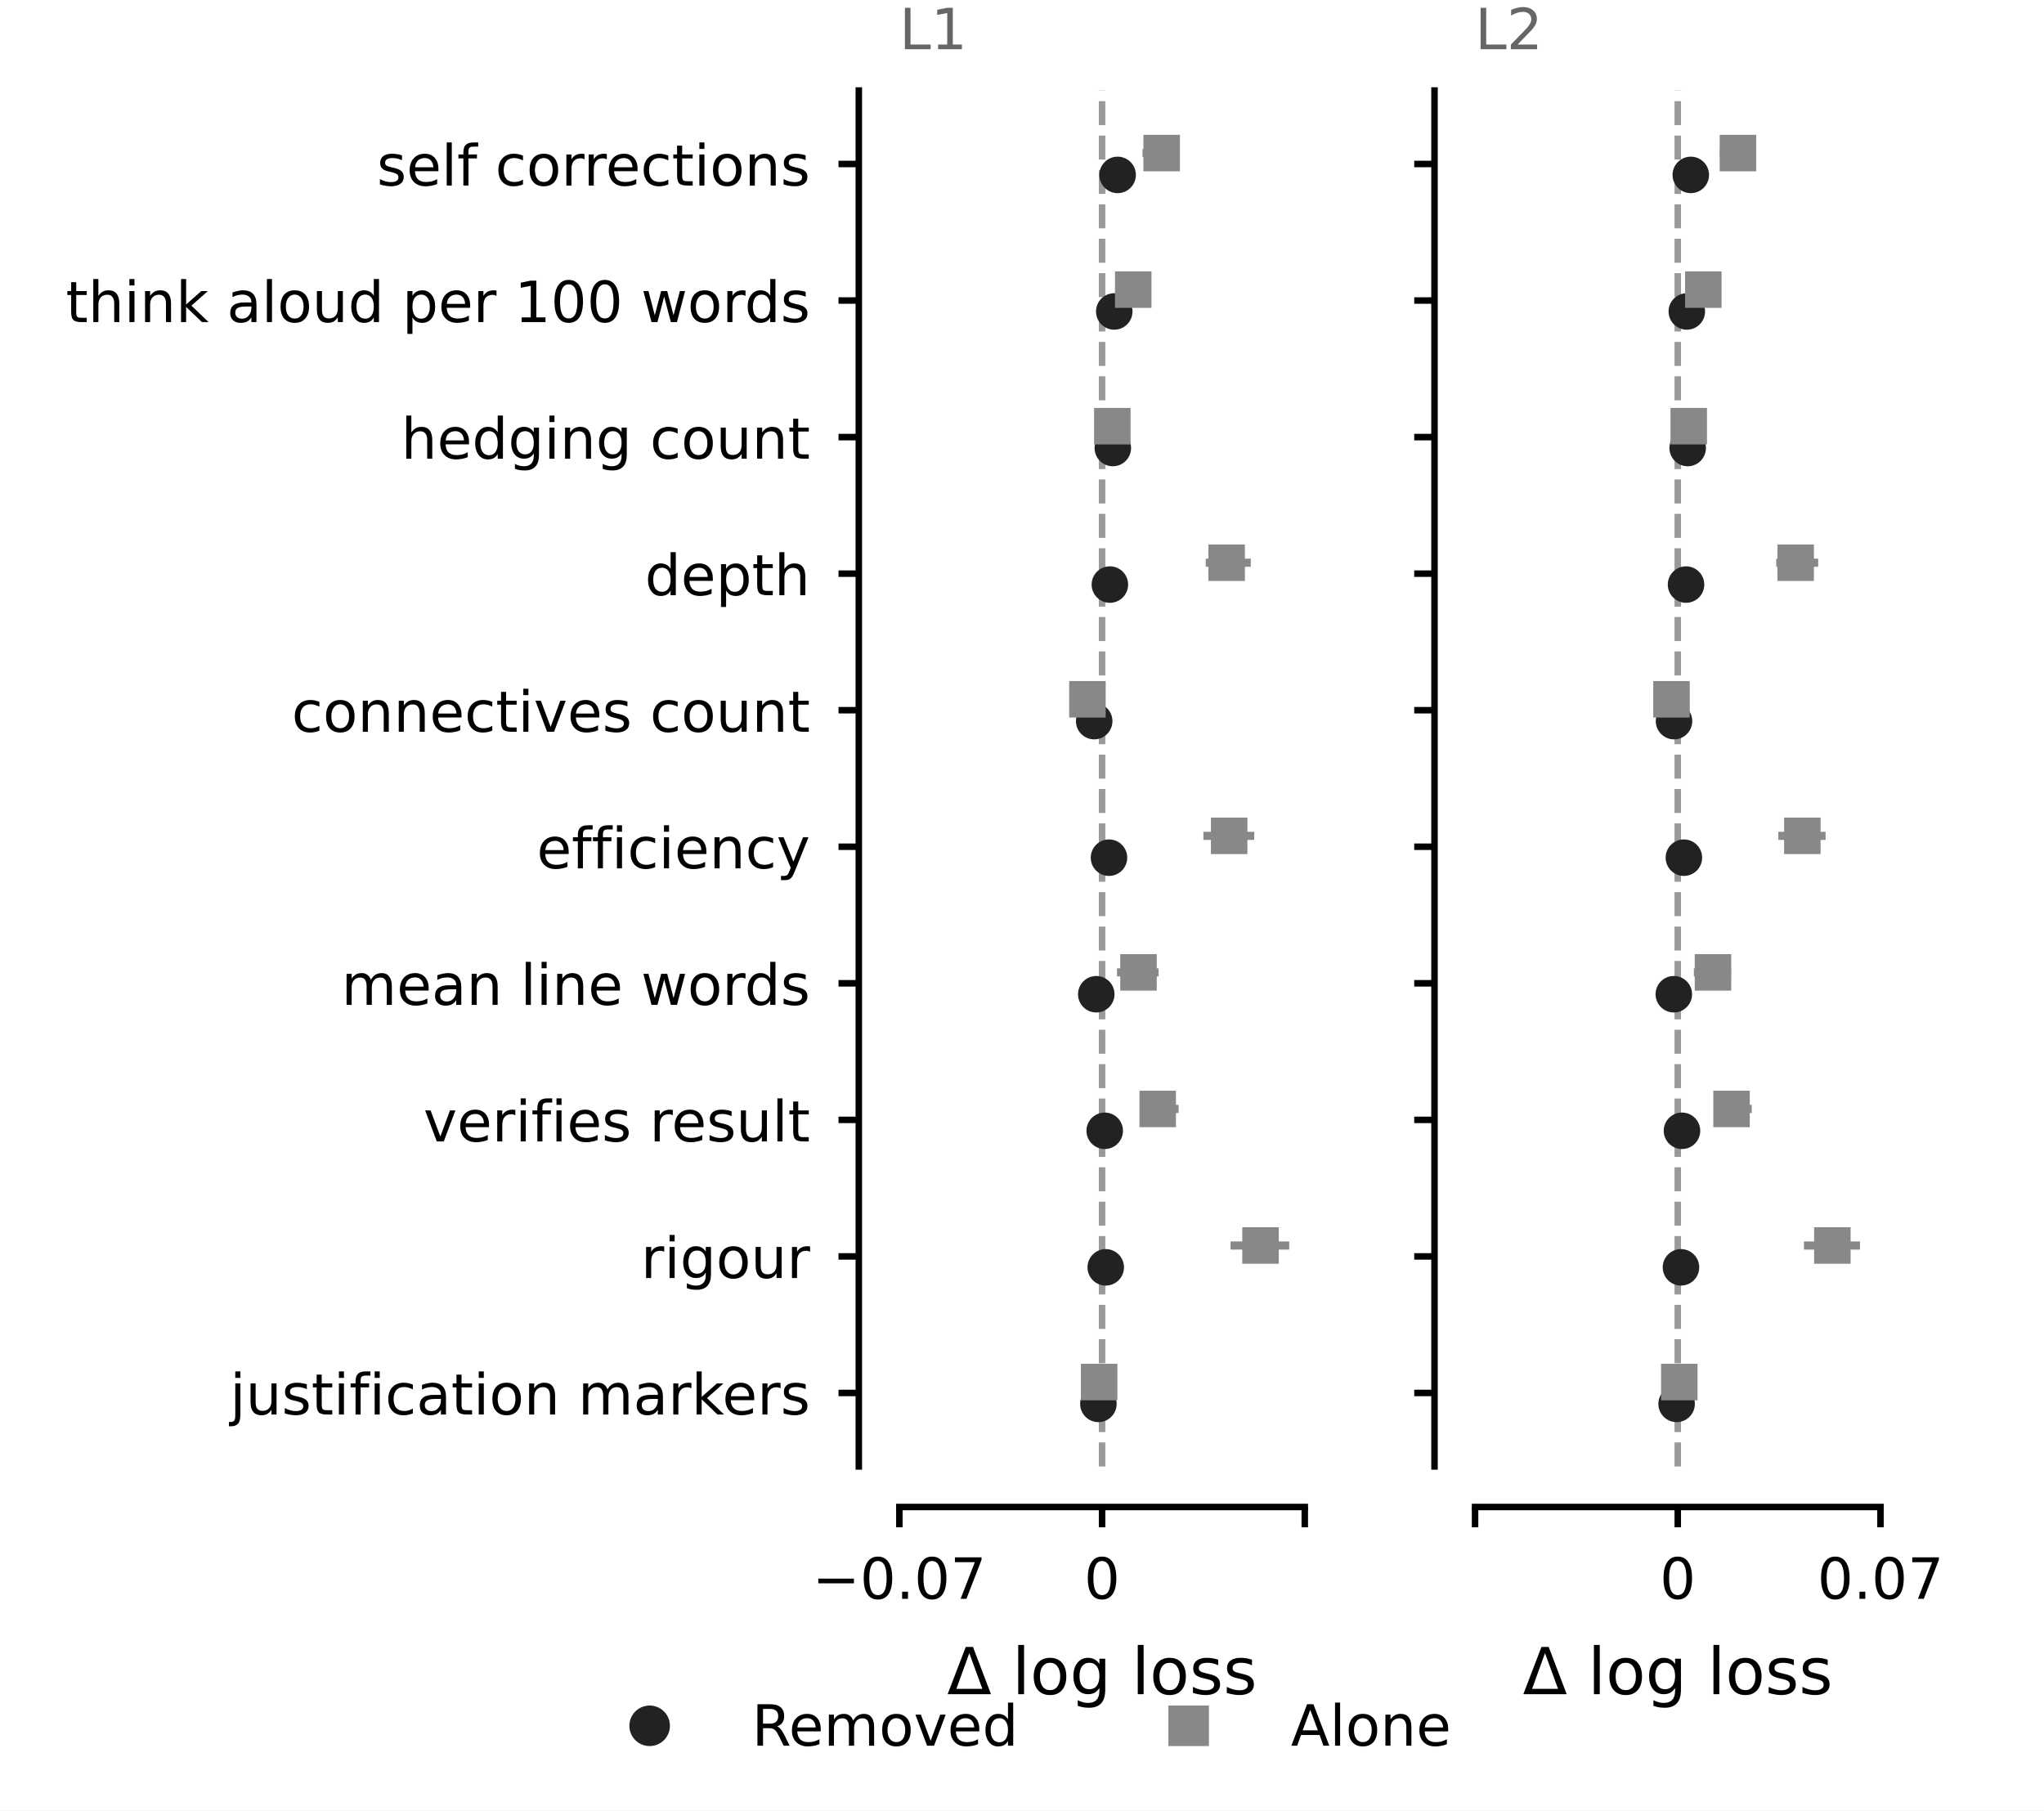
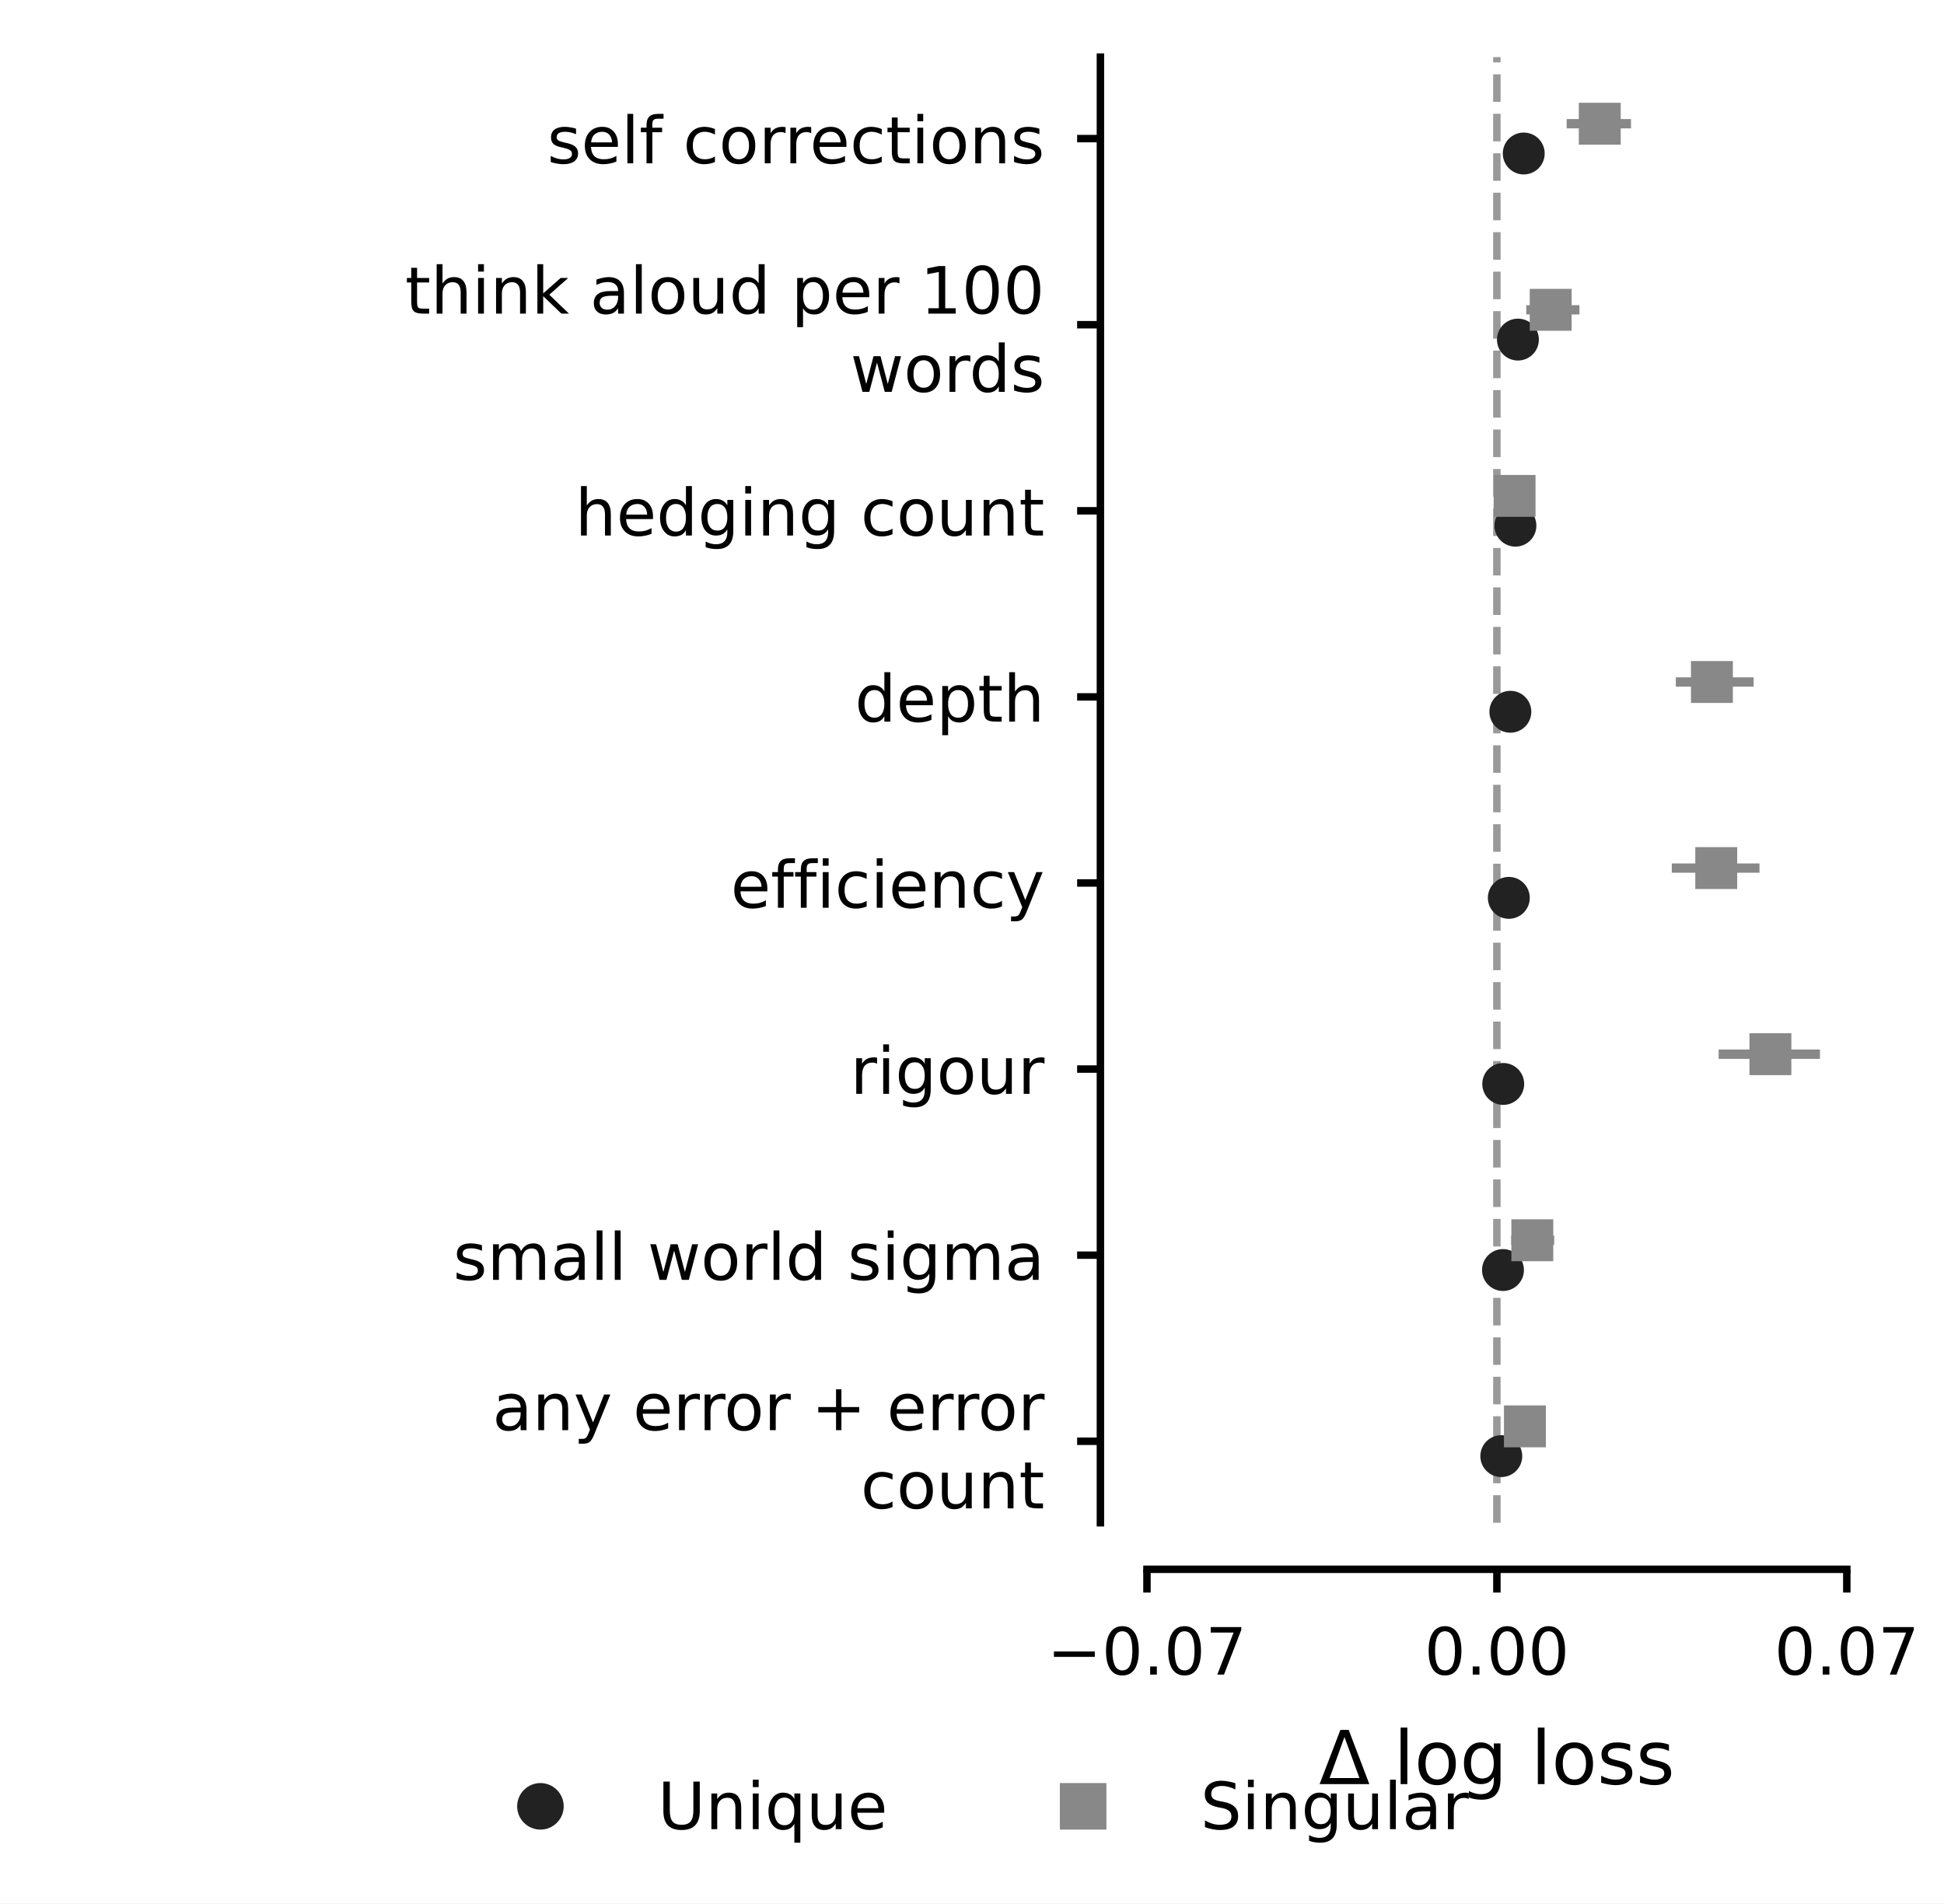
- <svg xmlns="http://www.w3.org/2000/svg" xmlns:xlink="http://www.w3.org/1999/xlink" width="252pt" height="223.2pt" viewBox="0 0 252 223.2" version="1.1">
+ <svg xmlns="http://www.w3.org/2000/svg" xmlns:xlink="http://www.w3.org/1999/xlink" width="208.8pt" height="204.48pt" viewBox="0 0 208.8 204.48" version="1.1">
  <defs>
    <style type="text/css">*{stroke-linejoin: round; stroke-linecap: butt}</style>
  </defs>
  <g id="figure_1">
    <g id="patch_1">
-       <path d="M 0 223.2  L 252 223.2  L 252 0  L 0 0  z " style="fill: #ffffff" />
+       <path d="M 0 204.48  L 208.8 204.48  L 208.8 0  L 0 0  z " style="fill: #ffffff" />
    </g>
    <g id="axes_1">
      <g id="patch_2">
-         <path d="M 110.88 180.792  L 160.863 180.792  L 160.863 11.16  L 110.88 11.16  z " style="fill: #ffffff" />
+         <path d="M 123.192 163.584  L 198.36 163.584  L 198.36 6.134  L 123.192 6.134  z " style="fill: #ffffff" />
      </g>
      <g id="matplotlib.axis_1">
        <g id="xtick_1">
          <g id="line2d_1">
            <defs>
              <path id="meeee291c7d" d="M 0 0  L 0 2.5  " style="stroke: #000000; stroke-width: 0.8" />
            </defs>
            <g>
-               <use xlink:href="#meeee291c7d" x="110.88" y="185.792" style="stroke: #000000; stroke-width: 0.8" />
+               <use xlink:href="#meeee291c7d" x="123.192" y="168.584" style="stroke: #000000; stroke-width: 0.8" />
            </g>
          </g>
          <g id="text_1">
-             <text style="font-size: 7px; font-family: 'DejaVu Sans', 'Bitstream Vera Sans', 'Computer Modern Sans Serif', 'Lucida Grande', 'Verdana', 'Geneva', 'Lucid', 'Arial', 'Helvetica', 'Avant Garde', sans-serif; text-anchor: middle" x="110.88" y="197.11" transform="rotate(-0 110.88 197.1104)">−0.07</text>
+             <text style="font-size: 7px; font-family: 'DejaVu Sans', 'Bitstream Vera Sans', 'Computer Modern Sans Serif', 'Lucida Grande', 'Verdana', 'Geneva', 'Lucid', 'Arial', 'Helvetica', 'Avant Garde', sans-serif; text-anchor: middle" x="123.192" y="179.902" transform="rotate(-0 123.192 179.9024)">−0.07</text>
          </g>
        </g>
        <g id="xtick_2">
          <g id="line2d_2">
            <g>
-               <use xlink:href="#meeee291c7d" x="135.872" y="185.792" style="stroke: #000000; stroke-width: 0.8" />
+               <use xlink:href="#meeee291c7d" x="160.776" y="168.584" style="stroke: #000000; stroke-width: 0.8" />
            </g>
          </g>
          <g id="text_2">
-             <text style="font-size: 7px; font-family: 'DejaVu Sans', 'Bitstream Vera Sans', 'Computer Modern Sans Serif', 'Lucida Grande', 'Verdana', 'Geneva', 'Lucid', 'Arial', 'Helvetica', 'Avant Garde', sans-serif; text-anchor: middle" x="135.872" y="197.11" transform="rotate(-0 135.8717 197.1104)">0</text>
+             <text style="font-size: 7px; font-family: 'DejaVu Sans', 'Bitstream Vera Sans', 'Computer Modern Sans Serif', 'Lucida Grande', 'Verdana', 'Geneva', 'Lucid', 'Arial', 'Helvetica', 'Avant Garde', sans-serif; text-anchor: middle" x="160.776" y="179.902" transform="rotate(-0 160.776 179.9024)">0.00</text>
          </g>
        </g>
        <g id="xtick_3">
          <g id="line2d_3">
            <g>
-               <use xlink:href="#meeee291c7d" x="160.863" y="185.792" style="stroke: #000000; stroke-width: 0.8" />
-             </g>
-           </g>
-         </g>
-         <g id="text_3">
-           <text style="font-size: 8px; font-family: 'DejaVu Sans', 'Bitstream Vera Sans', 'Computer Modern Sans Serif', 'Lucida Grande', 'Verdana', 'Geneva', 'Lucid', 'Arial', 'Helvetica', 'Avant Garde', sans-serif; text-anchor: middle" x="135.872" y="208.871" transform="rotate(-0 135.8717 208.8707)">Δ log loss</text>
+               <use xlink:href="#meeee291c7d" x="198.36" y="168.584" style="stroke: #000000; stroke-width: 0.8" />
+             </g>
+           </g>
+           <g id="text_3">
+             <text style="font-size: 7px; font-family: 'DejaVu Sans', 'Bitstream Vera Sans', 'Computer Modern Sans Serif', 'Lucida Grande', 'Verdana', 'Geneva', 'Lucid', 'Arial', 'Helvetica', 'Avant Garde', sans-serif; text-anchor: middle" x="198.36" y="179.902" transform="rotate(-0 198.36 179.9024)">0.07</text>
+           </g>
+         </g>
+         <g id="text_4">
+           <text style="font-size: 8px; font-family: 'DejaVu Sans', 'Bitstream Vera Sans', 'Computer Modern Sans Serif', 'Lucida Grande', 'Verdana', 'Geneva', 'Lucid', 'Arial', 'Helvetica', 'Avant Garde', sans-serif; text-anchor: middle" x="160.776" y="191.663" transform="rotate(-0 160.776 191.6627)">Δ log loss</text>
        </g>
      </g>
      <g id="matplotlib.axis_2">
        <g id="ytick_1">
          <g id="line2d_4">
            <defs>
              <path id="m0767e604bd" d="M 0 0  L -2.5 0  " style="stroke: #000000; stroke-width: 0.8" />
            </defs>
            <g>
-               <use xlink:href="#m0767e604bd" x="105.88" y="20.217" style="stroke: #000000; stroke-width: 0.8" />
-             </g>
-           </g>
-           <g id="text_4">
-             <text style="font-size: 7px; font-family: 'DejaVu Sans', 'Bitstream Vera Sans', 'Computer Modern Sans Serif', 'Lucida Grande', 'Verdana', 'Geneva', 'Lucid', 'Arial', 'Helvetica', 'Avant Garde', sans-serif; text-anchor: end" x="99.88" y="22.877" transform="rotate(-0 99.88 22.87682)">self corrections</text>
+               <use xlink:href="#m0767e604bd" x="118.192" y="14.89" style="stroke: #000000; stroke-width: 0.8" />
+             </g>
+           </g>
+           <g id="text_5">
+             <text style="font-size: 7px; font-family: 'DejaVu Sans', 'Bitstream Vera Sans', 'Computer Modern Sans Serif', 'Lucida Grande', 'Verdana', 'Geneva', 'Lucid', 'Arial', 'Helvetica', 'Avant Garde', sans-serif; text-anchor: end" x="112.192" y="17.55" transform="rotate(-0 112.192 17.54994)">self corrections</text>
          </g>
        </g>
        <g id="ytick_2">
          <g id="line2d_5">
            <g>
-               <use xlink:href="#m0767e604bd" x="105.88" y="37.053" style="stroke: #000000; stroke-width: 0.8" />
-             </g>
-           </g>
-           <g id="text_5">
-             <text style="font-size: 7px; font-family: 'DejaVu Sans', 'Bitstream Vera Sans', 'Computer Modern Sans Serif', 'Lucida Grande', 'Verdana', 'Geneva', 'Lucid', 'Arial', 'Helvetica', 'Avant Garde', sans-serif; text-anchor: end" x="99.88" y="39.712" transform="rotate(-0 99.88 39.71207)">think aloud per 100 words</text>
+               <use xlink:href="#m0767e604bd" x="118.192" y="34.882" style="stroke: #000000; stroke-width: 0.8" />
+             </g>
+           </g>
+           <g id="text_6">
+             <text style="font-size: 7px; font-family: 'DejaVu Sans', 'Bitstream Vera Sans', 'Computer Modern Sans Serif', 'Lucida Grande', 'Verdana', 'Geneva', 'Lucid', 'Arial', 'Helvetica', 'Avant Garde', sans-serif" transform="translate(43.51544 33.69038)">think aloud per 100</text>
+             <text style="font-size: 7px; font-family: 'DejaVu Sans', 'Bitstream Vera Sans', 'Computer Modern Sans Serif', 'Lucida Grande', 'Verdana', 'Geneva', 'Lucid', 'Arial', 'Helvetica', 'Avant Garde', sans-serif" transform="translate(91.33856 42.0923)">words</text>
          </g>
        </g>
        <g id="ytick_3">
          <g id="line2d_6">
            <g>
-               <use xlink:href="#m0767e604bd" x="105.88" y="53.888" style="stroke: #000000; stroke-width: 0.8" />
-             </g>
-           </g>
-           <g id="text_6">
-             <text style="font-size: 7px; font-family: 'DejaVu Sans', 'Bitstream Vera Sans', 'Computer Modern Sans Serif', 'Lucida Grande', 'Verdana', 'Geneva', 'Lucid', 'Arial', 'Helvetica', 'Avant Garde', sans-serif; text-anchor: end" x="99.88" y="56.547" transform="rotate(-0 99.88 56.54732)">hedging count</text>
+               <use xlink:href="#m0767e604bd" x="118.192" y="54.873" style="stroke: #000000; stroke-width: 0.8" />
+             </g>
+           </g>
+           <g id="text_7">
+             <text style="font-size: 7px; font-family: 'DejaVu Sans', 'Bitstream Vera Sans', 'Computer Modern Sans Serif', 'Lucida Grande', 'Verdana', 'Geneva', 'Lucid', 'Arial', 'Helvetica', 'Avant Garde', sans-serif; text-anchor: end" x="112.192" y="57.532" transform="rotate(-0 112.192 57.53206)">hedging count</text>
          </g>
        </g>
        <g id="ytick_4">
          <g id="line2d_7">
            <g>
-               <use xlink:href="#m0767e604bd" x="105.88" y="70.723" style="stroke: #000000; stroke-width: 0.8" />
-             </g>
-           </g>
-           <g id="text_7">
-             <text style="font-size: 7px; font-family: 'DejaVu Sans', 'Bitstream Vera Sans', 'Computer Modern Sans Serif', 'Lucida Grande', 'Verdana', 'Geneva', 'Lucid', 'Arial', 'Helvetica', 'Avant Garde', sans-serif; text-anchor: end" x="99.88" y="73.383" transform="rotate(-0 99.88 73.38258)">depth</text>
+               <use xlink:href="#m0767e604bd" x="118.192" y="74.864" style="stroke: #000000; stroke-width: 0.8" />
+             </g>
+           </g>
+           <g id="text_8">
+             <text style="font-size: 7px; font-family: 'DejaVu Sans', 'Bitstream Vera Sans', 'Computer Modern Sans Serif', 'Lucida Grande', 'Verdana', 'Geneva', 'Lucid', 'Arial', 'Helvetica', 'Avant Garde', sans-serif; text-anchor: end" x="112.192" y="77.523" transform="rotate(-0 112.192 77.52312)">depth</text>
          </g>
        </g>
        <g id="ytick_5">
          <g id="line2d_8">
            <g>
-               <use xlink:href="#m0767e604bd" x="105.88" y="87.558" style="stroke: #000000; stroke-width: 0.8" />
-             </g>
-           </g>
-           <g id="text_8">
-             <text style="font-size: 7px; font-family: 'DejaVu Sans', 'Bitstream Vera Sans', 'Computer Modern Sans Serif', 'Lucida Grande', 'Verdana', 'Geneva', 'Lucid', 'Arial', 'Helvetica', 'Avant Garde', sans-serif; text-anchor: end" x="99.88" y="90.218" transform="rotate(-0 99.88 90.21783)">connectives count</text>
+               <use xlink:href="#m0767e604bd" x="118.192" y="94.855" style="stroke: #000000; stroke-width: 0.8" />
+             </g>
+           </g>
+           <g id="text_9">
+             <text style="font-size: 7px; font-family: 'DejaVu Sans', 'Bitstream Vera Sans', 'Computer Modern Sans Serif', 'Lucida Grande', 'Verdana', 'Geneva', 'Lucid', 'Arial', 'Helvetica', 'Avant Garde', sans-serif; text-anchor: end" x="112.192" y="97.514" transform="rotate(-0 112.192 97.51418)">efficiency</text>
          </g>
        </g>
        <g id="ytick_6">
          <g id="line2d_9">
            <g>
-               <use xlink:href="#m0767e604bd" x="105.88" y="104.394" style="stroke: #000000; stroke-width: 0.8" />
-             </g>
-           </g>
-           <g id="text_9">
-             <text style="font-size: 7px; font-family: 'DejaVu Sans', 'Bitstream Vera Sans', 'Computer Modern Sans Serif', 'Lucida Grande', 'Verdana', 'Geneva', 'Lucid', 'Arial', 'Helvetica', 'Avant Garde', sans-serif; text-anchor: end" x="99.88" y="107.053" transform="rotate(-0 99.88 107.0531)">efficiency</text>
+               <use xlink:href="#m0767e604bd" x="118.192" y="114.846" style="stroke: #000000; stroke-width: 0.8" />
+             </g>
+           </g>
+           <g id="text_10">
+             <text style="font-size: 7px; font-family: 'DejaVu Sans', 'Bitstream Vera Sans', 'Computer Modern Sans Serif', 'Lucida Grande', 'Verdana', 'Geneva', 'Lucid', 'Arial', 'Helvetica', 'Avant Garde', sans-serif; text-anchor: end" x="112.192" y="117.505" transform="rotate(-0 112.192 117.5052)">rigour</text>
          </g>
        </g>
        <g id="ytick_7">
          <g id="line2d_10">
            <g>
-               <use xlink:href="#m0767e604bd" x="105.88" y="121.229" style="stroke: #000000; stroke-width: 0.8" />
-             </g>
-           </g>
-           <g id="text_10">
-             <text style="font-size: 7px; font-family: 'DejaVu Sans', 'Bitstream Vera Sans', 'Computer Modern Sans Serif', 'Lucida Grande', 'Verdana', 'Geneva', 'Lucid', 'Arial', 'Helvetica', 'Avant Garde', sans-serif; text-anchor: end" x="99.88" y="123.888" transform="rotate(-0 99.88 123.8883)">mean line words</text>
+               <use xlink:href="#m0767e604bd" x="118.192" y="134.837" style="stroke: #000000; stroke-width: 0.8" />
+             </g>
+           </g>
+           <g id="text_11">
+             <text style="font-size: 7px; font-family: 'DejaVu Sans', 'Bitstream Vera Sans', 'Computer Modern Sans Serif', 'Lucida Grande', 'Verdana', 'Geneva', 'Lucid', 'Arial', 'Helvetica', 'Avant Garde', sans-serif; text-anchor: end" x="112.192" y="137.496" transform="rotate(-0 112.192 137.4963)">small world sigma</text>
          </g>
        </g>
        <g id="ytick_8">
          <g id="line2d_11">
            <g>
-               <use xlink:href="#m0767e604bd" x="105.88" y="138.064" style="stroke: #000000; stroke-width: 0.8" />
-             </g>
-           </g>
-           <g id="text_11">
-             <text style="font-size: 7px; font-family: 'DejaVu Sans', 'Bitstream Vera Sans', 'Computer Modern Sans Serif', 'Lucida Grande', 'Verdana', 'Geneva', 'Lucid', 'Arial', 'Helvetica', 'Avant Garde', sans-serif; text-anchor: end" x="99.88" y="140.724" transform="rotate(-0 99.88 140.7236)">verifies result</text>
-           </g>
-         </g>
-         <g id="ytick_9">
-           <g id="line2d_12">
-             <g>
-               <use xlink:href="#m0767e604bd" x="105.88" y="154.899" style="stroke: #000000; stroke-width: 0.8" />
+               <use xlink:href="#m0767e604bd" x="118.192" y="154.828" style="stroke: #000000; stroke-width: 0.8" />
            </g>
          </g>
          <g id="text_12">
-             <text style="font-size: 7px; font-family: 'DejaVu Sans', 'Bitstream Vera Sans', 'Computer Modern Sans Serif', 'Lucida Grande', 'Verdana', 'Geneva', 'Lucid', 'Arial', 'Helvetica', 'Avant Garde', sans-serif; text-anchor: end" x="99.88" y="157.559" transform="rotate(-0 99.88 157.5588)">rigour</text>
-           </g>
-         </g>
-         <g id="ytick_10">
-           <g id="line2d_13">
-             <g>
-               <use xlink:href="#m0767e604bd" x="105.88" y="171.735" style="stroke: #000000; stroke-width: 0.8" />
-             </g>
-           </g>
-           <g id="text_13">
-             <text style="font-size: 7px; font-family: 'DejaVu Sans', 'Bitstream Vera Sans', 'Computer Modern Sans Serif', 'Lucida Grande', 'Verdana', 'Geneva', 'Lucid', 'Arial', 'Helvetica', 'Avant Garde', sans-serif; text-anchor: end" x="99.88" y="174.394" transform="rotate(-0 99.88 174.3941)">justification markers</text>
+             <text style="font-size: 7px; font-family: 'DejaVu Sans', 'Bitstream Vera Sans', 'Computer Modern Sans Serif', 'Lucida Grande', 'Verdana', 'Geneva', 'Lucid', 'Arial', 'Helvetica', 'Avant Garde', sans-serif" transform="translate(52.88997 153.6368)">any error + error</text>
+             <text style="font-size: 7px; font-family: 'DejaVu Sans', 'Bitstream Vera Sans', 'Computer Modern Sans Serif', 'Lucida Grande', 'Verdana', 'Geneva', 'Lucid', 'Arial', 'Helvetica', 'Avant Garde', sans-serif" transform="translate(92.44325 162.0381)">count</text>
          </g>
        </g>
      </g>
      <g id="LineCollection_1">
-         <path d="M 136.795 21.564  L 138.965 21.564  " clip-path="url(#p4064f27ea7)" style="fill: none; stroke: #222222" />
+         <path d="M 162.165 16.49  L 165.428 16.49  " clip-path="url(#p74ebd27dd2)" style="fill: none; stroke: #222222" />
      </g>
      <g id="LineCollection_2">
-         <path d="M 136.955 38.399  L 137.853 38.399  " clip-path="url(#p4064f27ea7)" style="fill: none; stroke: #222222" />
+         <path d="M 162.405 36.481  L 163.756 36.481  " clip-path="url(#p74ebd27dd2)" style="fill: none; stroke: #222222" />
      </g>
      <g id="LineCollection_3">
-         <path d="M 136.609 55.235  L 137.806 55.235  " clip-path="url(#p4064f27ea7)" style="fill: none; stroke: #222222" />
+         <path d="M 161.885 56.472  L 163.686 56.472  " clip-path="url(#p74ebd27dd2)" style="fill: none; stroke: #222222" />
      </g>
      <g id="LineCollection_4">
-         <path d="M 136.15 72.07  L 137.52 72.07  " clip-path="url(#p4064f27ea7)" style="fill: none; stroke: #222222" />
+         <path d="M 161.195 76.463  L 163.255 76.463  " clip-path="url(#p74ebd27dd2)" style="fill: none; stroke: #222222" />
      </g>
      <g id="LineCollection_5">
-         <path d="M 133.785 88.905  L 135.639 88.905  " clip-path="url(#p4064f27ea7)" style="fill: none; stroke: #222222" />
+         <path d="M 161.004 96.454  L 163.16 96.454  " clip-path="url(#p74ebd27dd2)" style="fill: none; stroke: #222222" />
      </g>
      <g id="LineCollection_6">
-         <path d="M 136.023 105.74  L 137.457 105.74  " clip-path="url(#p4064f27ea7)" style="fill: none; stroke: #222222" />
+         <path d="M 160.995 116.445  L 161.918 116.445  " clip-path="url(#p74ebd27dd2)" style="fill: none; stroke: #222222" />
      </g>
      <g id="LineCollection_7">
-         <path d="M 134.853 122.576  L 135.445 122.576  " clip-path="url(#p4064f27ea7)" style="fill: none; stroke: #222222" />
+         <path d="M 161.015 136.436  L 161.834 136.436  " clip-path="url(#p74ebd27dd2)" style="fill: none; stroke: #222222" />
      </g>
      <g id="LineCollection_8">
-         <path d="M 135.777 139.411  L 136.663 139.411  " clip-path="url(#p4064f27ea7)" style="fill: none; stroke: #222222" />
+         <path d="M 160.954 156.427  L 161.58 156.427  " clip-path="url(#p74ebd27dd2)" style="fill: none; stroke: #222222" />
      </g>
      <g id="LineCollection_9">
-         <path d="M 136.017 156.246  L 136.631 156.246  " clip-path="url(#p4064f27ea7)" style="fill: none; stroke: #222222" />
+         <path d="M 168.271 13.291  L 175.181 13.291  " clip-path="url(#p74ebd27dd2)" style="fill: none; stroke: #888888" />
      </g>
      <g id="LineCollection_10">
-         <path d="M 134.585 173.081  L 136.022 173.081  " clip-path="url(#p4064f27ea7)" style="fill: none; stroke: #222222" />
+         <path d="M 163.933 33.282  L 169.645 33.282  " clip-path="url(#p74ebd27dd2)" style="fill: none; stroke: #888888" />
      </g>
      <g id="LineCollection_11">
-         <path d="M 140.856 18.871  L 145.45 18.871  " clip-path="url(#p4064f27ea7)" style="fill: none; stroke: #888888" />
+         <path d="M 161.259 53.273  L 164.246 53.273  " clip-path="url(#p74ebd27dd2)" style="fill: none; stroke: #888888" />
      </g>
      <g id="LineCollection_12">
-         <path d="M 137.971 35.706  L 141.769 35.706  " clip-path="url(#p4064f27ea7)" style="fill: none; stroke: #888888" />
+         <path d="M 179.996 73.264  L 188.35 73.264  " clip-path="url(#p74ebd27dd2)" style="fill: none; stroke: #888888" />
      </g>
      <g id="LineCollection_13">
-         <path d="M 136.193 52.541  L 138.179 52.541  " clip-path="url(#p4064f27ea7)" style="fill: none; stroke: #888888" />
+         <path d="M 179.564 93.255  L 188.981 93.255  " clip-path="url(#p74ebd27dd2)" style="fill: none; stroke: #888888" />
      </g>
      <g id="LineCollection_14">
-         <path d="M 148.652 69.376  L 154.207 69.376  " clip-path="url(#p4064f27ea7)" style="fill: none; stroke: #888888" />
+         <path d="M 184.594 113.247  L 195.477 113.247  " clip-path="url(#p74ebd27dd2)" style="fill: none; stroke: #888888" />
      </g>
      <g id="LineCollection_15">
-         <path d="M 132.879 86.212  L 135.069 86.212  " clip-path="url(#p4064f27ea7)" style="fill: none; stroke: #888888" />
+         <path d="M 162.315 133.238  L 166.933 133.238  " clip-path="url(#p74ebd27dd2)" style="fill: none; stroke: #888888" />
      </g>
      <g id="LineCollection_16">
-         <path d="M 148.365 103.047  L 154.627 103.047  " clip-path="url(#p4064f27ea7)" style="fill: none; stroke: #888888" />
-       </g>
-       <g id="LineCollection_17">
-         <path d="M 137.711 119.882  L 142.843 119.882  " clip-path="url(#p4064f27ea7)" style="fill: none; stroke: #888888" />
-       </g>
-       <g id="LineCollection_18">
-         <path d="M 140.892 136.717  L 145.312 136.717  " clip-path="url(#p4064f27ea7)" style="fill: none; stroke: #888888" />
-       </g>
-       <g id="LineCollection_19">
-         <path d="M 151.71 153.553  L 158.946 153.553  " clip-path="url(#p4064f27ea7)" style="fill: none; stroke: #888888" />
-       </g>
-       <g id="LineCollection_20">
-         <path d="M 134.564 170.388  L 136.346 170.388  " clip-path="url(#p4064f27ea7)" style="fill: none; stroke: #888888" />
-       </g>
-       <g id="line2d_14">
-         <path d="M 135.872 180.792  L 135.872 11.16  " clip-path="url(#p4064f27ea7)" style="fill: none; stroke-dasharray: 2.96,1.28; stroke-dashoffset: 0; stroke: #999999; stroke-width: 0.8" />
-       </g>
-       <g id="line2d_15">
+         <path d="M 161.937 153.229  L 165.734 153.229  " clip-path="url(#p74ebd27dd2)" style="fill: none; stroke: #888888" />
+       </g>
+       <g id="line2d_12">
+         <path d="M 160.776 163.584  L 160.776 6.134  " clip-path="url(#p74ebd27dd2)" style="fill: none; stroke-dasharray: 2.96,1.28; stroke-dashoffset: 0; stroke: #999999; stroke-width: 0.8" />
+       </g>
+       <g id="line2d_13">
        <defs>
          <path id="ma9744251c8" d="M 0 1.75  C 0.464 1.75 0.909 1.566 1.237 1.237  C 1.566 0.909 1.75 0.464 1.75 0  C 1.75 -0.464 1.566 -0.909 1.237 -1.237  C 0.909 -1.566 0.464 -1.75 0 -1.75  C -0.464 -1.75 -0.909 -1.566 -1.237 -1.237  C -1.566 -0.909 -1.75 -0.464 -1.75 0  C -1.75 0.464 -1.566 0.909 -1.237 1.237  C -0.909 1.566 -0.464 1.75 0 1.75  z " style="stroke: #222222" />
        </defs>
-         <g clip-path="url(#p4064f27ea7)">
-           <use xlink:href="#ma9744251c8" x="137.79" y="21.564" style="fill: #222222; stroke: #222222" />
+         <g clip-path="url(#p74ebd27dd2)">
+           <use xlink:href="#ma9744251c8" x="163.661" y="16.49" style="fill: #222222; stroke: #222222" />
+         </g>
+       </g>
+       <g id="line2d_14">
+         <g clip-path="url(#p74ebd27dd2)">
+           <use xlink:href="#ma9744251c8" x="163.036" y="36.481" style="fill: #222222; stroke: #222222" />
+         </g>
+       </g>
+       <g id="line2d_15">
+         <g clip-path="url(#p74ebd27dd2)">
+           <use xlink:href="#ma9744251c8" x="162.768" y="56.472" style="fill: #222222; stroke: #222222" />
        </g>
      </g>
      <g id="line2d_16">
-         <g clip-path="url(#p4064f27ea7)">
-           <use xlink:href="#ma9744251c8" x="137.374" y="38.399" style="fill: #222222; stroke: #222222" />
+         <g clip-path="url(#p74ebd27dd2)">
+           <use xlink:href="#ma9744251c8" x="162.223" y="76.463" style="fill: #222222; stroke: #222222" />
        </g>
      </g>
      <g id="line2d_17">
-         <g clip-path="url(#p4064f27ea7)">
-           <use xlink:href="#ma9744251c8" x="137.197" y="55.235" style="fill: #222222; stroke: #222222" />
+         <g clip-path="url(#p74ebd27dd2)">
+           <use xlink:href="#ma9744251c8" x="162.059" y="96.454" style="fill: #222222; stroke: #222222" />
        </g>
      </g>
      <g id="line2d_18">
-         <g clip-path="url(#p4064f27ea7)">
-           <use xlink:href="#ma9744251c8" x="136.834" y="72.07" style="fill: #222222; stroke: #222222" />
+         <g clip-path="url(#p74ebd27dd2)">
+           <use xlink:href="#ma9744251c8" x="161.458" y="116.445" style="fill: #222222; stroke: #222222" />
        </g>
      </g>
      <g id="line2d_19">
-         <g clip-path="url(#p4064f27ea7)">
-           <use xlink:href="#ma9744251c8" x="134.901" y="88.905" style="fill: #222222; stroke: #222222" />
+         <g clip-path="url(#p74ebd27dd2)">
+           <use xlink:href="#ma9744251c8" x="161.431" y="136.436" style="fill: #222222; stroke: #222222" />
        </g>
      </g>
      <g id="line2d_20">
-         <g clip-path="url(#p4064f27ea7)">
-           <use xlink:href="#ma9744251c8" x="136.725" y="105.74" style="fill: #222222; stroke: #222222" />
+         <g clip-path="url(#p74ebd27dd2)">
+           <use xlink:href="#ma9744251c8" x="161.25" y="156.427" style="fill: #222222; stroke: #222222" />
        </g>
      </g>
      <g id="line2d_21">
-         <g clip-path="url(#p4064f27ea7)">
-           <use xlink:href="#ma9744251c8" x="135.156" y="122.576" style="fill: #222222; stroke: #222222" />
-         </g>
-       </g>
-       <g id="line2d_22">
-         <g clip-path="url(#p4064f27ea7)">
-           <use xlink:href="#ma9744251c8" x="136.198" y="139.411" style="fill: #222222; stroke: #222222" />
-         </g>
-       </g>
-       <g id="line2d_23">
-         <g clip-path="url(#p4064f27ea7)">
-           <use xlink:href="#ma9744251c8" x="136.325" y="156.246" style="fill: #222222; stroke: #222222" />
-         </g>
-       </g>
-       <g id="line2d_24">
-         <g clip-path="url(#p4064f27ea7)">
-           <use xlink:href="#ma9744251c8" x="135.419" y="173.081" style="fill: #222222; stroke: #222222" />
-         </g>
-       </g>
-       <g id="line2d_25">
        <defs>
          <path id="mf6c824c6bb" d="M -1.75 1.75  L 1.75 1.75  L 1.75 -1.75  L -1.75 -1.75  z " style="stroke: #888888; stroke-linejoin: miter" />
        </defs>
-         <g clip-path="url(#p4064f27ea7)">
-           <use xlink:href="#mf6c824c6bb" x="143.219" y="18.871" style="fill: #888888; stroke: #888888; stroke-linejoin: miter" />
+         <g clip-path="url(#p74ebd27dd2)">
+           <use xlink:href="#mf6c824c6bb" x="171.826" y="13.291" style="fill: #888888; stroke: #888888; stroke-linejoin: miter" />
+         </g>
+       </g>
+       <g id="line2d_22">
+         <g clip-path="url(#p74ebd27dd2)">
+           <use xlink:href="#mf6c824c6bb" x="166.556" y="33.282" style="fill: #888888; stroke: #888888; stroke-linejoin: miter" />
+         </g>
+       </g>
+       <g id="line2d_23">
+         <g clip-path="url(#p74ebd27dd2)">
+           <use xlink:href="#mf6c824c6bb" x="162.677" y="53.273" style="fill: #888888; stroke: #888888; stroke-linejoin: miter" />
+         </g>
+       </g>
+       <g id="line2d_24">
+         <g clip-path="url(#p74ebd27dd2)">
+           <use xlink:href="#mf6c824c6bb" x="183.873" y="73.264" style="fill: #888888; stroke: #888888; stroke-linejoin: miter" />
+         </g>
+       </g>
+       <g id="line2d_25">
+         <g clip-path="url(#p74ebd27dd2)">
+           <use xlink:href="#mf6c824c6bb" x="184.338" y="93.255" style="fill: #888888; stroke: #888888; stroke-linejoin: miter" />
        </g>
      </g>
      <g id="line2d_26">
-         <g clip-path="url(#p4064f27ea7)">
-           <use xlink:href="#mf6c824c6bb" x="139.715" y="35.706" style="fill: #888888; stroke: #888888; stroke-linejoin: miter" />
+         <g clip-path="url(#p74ebd27dd2)">
+           <use xlink:href="#mf6c824c6bb" x="190.155" y="113.247" style="fill: #888888; stroke: #888888; stroke-linejoin: miter" />
        </g>
      </g>
      <g id="line2d_27">
-         <g clip-path="url(#p4064f27ea7)">
-           <use xlink:href="#mf6c824c6bb" x="137.136" y="52.541" style="fill: #888888; stroke: #888888; stroke-linejoin: miter" />
+         <g clip-path="url(#p74ebd27dd2)">
+           <use xlink:href="#mf6c824c6bb" x="164.582" y="133.238" style="fill: #888888; stroke: #888888; stroke-linejoin: miter" />
        </g>
      </g>
      <g id="line2d_28">
-         <g clip-path="url(#p4064f27ea7)">
-           <use xlink:href="#mf6c824c6bb" x="151.23" y="69.376" style="fill: #888888; stroke: #888888; stroke-linejoin: miter" />
-         </g>
-       </g>
-       <g id="line2d_29">
-         <g clip-path="url(#p4064f27ea7)">
-           <use xlink:href="#mf6c824c6bb" x="134.066" y="86.212" style="fill: #888888; stroke: #888888; stroke-linejoin: miter" />
-         </g>
-       </g>
-       <g id="line2d_30">
-         <g clip-path="url(#p4064f27ea7)">
-           <use xlink:href="#mf6c824c6bb" x="151.54" y="103.047" style="fill: #888888; stroke: #888888; stroke-linejoin: miter" />
-         </g>
-       </g>
-       <g id="line2d_31">
-         <g clip-path="url(#p4064f27ea7)">
-           <use xlink:href="#mf6c824c6bb" x="140.363" y="119.882" style="fill: #888888; stroke: #888888; stroke-linejoin: miter" />
-         </g>
-       </g>
-       <g id="line2d_32">
-         <g clip-path="url(#p4064f27ea7)">
-           <use xlink:href="#mf6c824c6bb" x="142.732" y="136.717" style="fill: #888888; stroke: #888888; stroke-linejoin: miter" />
-         </g>
-       </g>
-       <g id="line2d_33">
-         <g clip-path="url(#p4064f27ea7)">
-           <use xlink:href="#mf6c824c6bb" x="155.408" y="153.553" style="fill: #888888; stroke: #888888; stroke-linejoin: miter" />
-         </g>
-       </g>
-       <g id="line2d_34">
-         <g clip-path="url(#p4064f27ea7)">
-           <use xlink:href="#mf6c824c6bb" x="135.514" y="170.388" style="fill: #888888; stroke: #888888; stroke-linejoin: miter" />
+         <g clip-path="url(#p74ebd27dd2)">
+           <use xlink:href="#mf6c824c6bb" x="163.787" y="153.229" style="fill: #888888; stroke: #888888; stroke-linejoin: miter" />
        </g>
      </g>
      <g id="patch_3">
-         <path d="M 105.88 180.792  L 105.88 11.16  " style="fill: none; stroke: #000000; stroke-width: 0.8; stroke-linejoin: miter; stroke-linecap: square" />
+         <path d="M 118.192 163.584  L 118.192 6.134  " style="fill: none; stroke: #000000; stroke-width: 0.8; stroke-linejoin: miter; stroke-linecap: square" />
      </g>
      <g id="patch_4">
-         <path d="M 110.88 185.792  L 160.863 185.792  " style="fill: none; stroke: #000000; stroke-width: 0.8; stroke-linejoin: miter; stroke-linecap: square" />
-       </g>
-       <g id="text_14">
-         <text style="font-size: 7px; font-family: 'DejaVu Sans', 'Bitstream Vera Sans', 'Computer Modern Sans Serif', 'Lucida Grande', 'Verdana', 'Geneva', 'Lucid', 'Arial', 'Helvetica', 'Avant Garde', sans-serif; text-anchor: start; fill: #666666" x="110.88" y="6.071" transform="rotate(-0 110.88 6.07104)">L1</text>
-       </g>
-     </g>
-     <g id="axes_2">
-       <g id="patch_5">
-         <path d="M 181.857 180.792  L 231.84 180.792  L 231.84 11.16  L 181.857 11.16  z " style="fill: #ffffff" />
-       </g>
-       <g id="matplotlib.axis_3">
-         <g id="xtick_4">
-           <g id="line2d_35">
-             <g>
-               <use xlink:href="#meeee291c7d" x="181.857" y="185.792" style="stroke: #000000; stroke-width: 0.8" />
-             </g>
-           </g>
-         </g>
-         <g id="xtick_5">
-           <g id="line2d_36">
-             <g>
-               <use xlink:href="#meeee291c7d" x="206.848" y="185.792" style="stroke: #000000; stroke-width: 0.8" />
-             </g>
-           </g>
-           <g id="text_15">
-             <text style="font-size: 7px; font-family: 'DejaVu Sans', 'Bitstream Vera Sans', 'Computer Modern Sans Serif', 'Lucida Grande', 'Verdana', 'Geneva', 'Lucid', 'Arial', 'Helvetica', 'Avant Garde', sans-serif; text-anchor: middle" x="206.848" y="197.11" transform="rotate(-0 206.8483 197.1104)">0</text>
-           </g>
-         </g>
-         <g id="xtick_6">
-           <g id="line2d_37">
-             <g>
-               <use xlink:href="#meeee291c7d" x="231.84" y="185.792" style="stroke: #000000; stroke-width: 0.8" />
-             </g>
-           </g>
-           <g id="text_16">
-             <text style="font-size: 7px; font-family: 'DejaVu Sans', 'Bitstream Vera Sans', 'Computer Modern Sans Serif', 'Lucida Grande', 'Verdana', 'Geneva', 'Lucid', 'Arial', 'Helvetica', 'Avant Garde', sans-serif; text-anchor: middle" x="231.84" y="197.11" transform="rotate(-0 231.84 197.1104)">0.07</text>
-           </g>
-         </g>
-         <g id="text_17">
-           <text style="font-size: 8px; font-family: 'DejaVu Sans', 'Bitstream Vera Sans', 'Computer Modern Sans Serif', 'Lucida Grande', 'Verdana', 'Geneva', 'Lucid', 'Arial', 'Helvetica', 'Avant Garde', sans-serif; text-anchor: middle" x="206.848" y="208.871" transform="rotate(-0 206.8483 208.8707)">Δ log loss</text>
-         </g>
-       </g>
-       <g id="matplotlib.axis_4">
-         <g id="ytick_11">
-           <g id="line2d_38">
-             <g>
-               <use xlink:href="#m0767e604bd" x="176.857" y="20.217" style="stroke: #000000; stroke-width: 0.8" />
-             </g>
-           </g>
-         </g>
-         <g id="ytick_12">
-           <g id="line2d_39">
-             <g>
-               <use xlink:href="#m0767e604bd" x="176.857" y="37.053" style="stroke: #000000; stroke-width: 0.8" />
-             </g>
-           </g>
-         </g>
-         <g id="ytick_13">
-           <g id="line2d_40">
-             <g>
-               <use xlink:href="#m0767e604bd" x="176.857" y="53.888" style="stroke: #000000; stroke-width: 0.8" />
-             </g>
-           </g>
-         </g>
-         <g id="ytick_14">
-           <g id="line2d_41">
-             <g>
-               <use xlink:href="#m0767e604bd" x="176.857" y="70.723" style="stroke: #000000; stroke-width: 0.8" />
-             </g>
-           </g>
-         </g>
-         <g id="ytick_15">
-           <g id="line2d_42">
-             <g>
-               <use xlink:href="#m0767e604bd" x="176.857" y="87.558" style="stroke: #000000; stroke-width: 0.8" />
-             </g>
-           </g>
-         </g>
-         <g id="ytick_16">
-           <g id="line2d_43">
-             <g>
-               <use xlink:href="#m0767e604bd" x="176.857" y="104.394" style="stroke: #000000; stroke-width: 0.8" />
-             </g>
-           </g>
-         </g>
-         <g id="ytick_17">
-           <g id="line2d_44">
-             <g>
-               <use xlink:href="#m0767e604bd" x="176.857" y="121.229" style="stroke: #000000; stroke-width: 0.8" />
-             </g>
-           </g>
-         </g>
-         <g id="ytick_18">
-           <g id="line2d_45">
-             <g>
-               <use xlink:href="#m0767e604bd" x="176.857" y="138.064" style="stroke: #000000; stroke-width: 0.8" />
-             </g>
-           </g>
-         </g>
-         <g id="ytick_19">
-           <g id="line2d_46">
-             <g>
-               <use xlink:href="#m0767e604bd" x="176.857" y="154.899" style="stroke: #000000; stroke-width: 0.8" />
-             </g>
-           </g>
-         </g>
-         <g id="ytick_20">
-           <g id="line2d_47">
-             <g>
-               <use xlink:href="#m0767e604bd" x="176.857" y="171.735" style="stroke: #000000; stroke-width: 0.8" />
-             </g>
-           </g>
-         </g>
-       </g>
-       <g id="LineCollection_21">
-         <path d="M 207.741 21.564  L 209.232 21.564  " clip-path="url(#pe9f2158a8a)" style="fill: none; stroke: #222222" />
-       </g>
-       <g id="LineCollection_22">
-         <path d="M 207.636 38.399  L 208.339 38.399  " clip-path="url(#pe9f2158a8a)" style="fill: none; stroke: #222222" />
-       </g>
-       <g id="LineCollection_23">
-         <path d="M 207.559 55.235  L 208.576 55.235  " clip-path="url(#pe9f2158a8a)" style="fill: none; stroke: #222222" />
-       </g>
-       <g id="LineCollection_24">
-         <path d="M 207.279 72.07  L 208.484 72.07  " clip-path="url(#pe9f2158a8a)" style="fill: none; stroke: #222222" />
-       </g>
-       <g id="LineCollection_25">
-         <path d="M 205.646 88.905  L 206.832 88.905  " clip-path="url(#pe9f2158a8a)" style="fill: none; stroke: #222222" />
-       </g>
-       <g id="LineCollection_26">
-         <path d="M 206.991 105.74  L 208.229 105.74  " clip-path="url(#pe9f2158a8a)" style="fill: none; stroke: #222222" />
-       </g>
-       <g id="LineCollection_27">
-         <path d="M 206.113 122.576  L 206.595 122.576  " clip-path="url(#pe9f2158a8a)" style="fill: none; stroke: #222222" />
-       </g>
-       <g id="LineCollection_28">
-         <path d="M 206.996 139.411  L 207.798 139.411  " clip-path="url(#pe9f2158a8a)" style="fill: none; stroke: #222222" />
-       </g>
-       <g id="LineCollection_29">
-         <path d="M 206.971 156.246  L 207.522 156.246  " clip-path="url(#pe9f2158a8a)" style="fill: none; stroke: #222222" />
-       </g>
-       <g id="LineCollection_30">
-         <path d="M 206.209 173.081  L 207.069 173.081  " clip-path="url(#pe9f2158a8a)" style="fill: none; stroke: #222222" />
-       </g>
-       <g id="LineCollection_31">
-         <path d="M 212.04 18.871  L 216.361 18.871  " clip-path="url(#pe9f2158a8a)" style="fill: none; stroke: #888888" />
-       </g>
-       <g id="LineCollection_32">
-         <path d="M 208.67 35.706  L 211.532 35.706  " clip-path="url(#pe9f2158a8a)" style="fill: none; stroke: #888888" />
-       </g>
-       <g id="LineCollection_33">
-         <path d="M 207.396 52.541  L 209.142 52.541  " clip-path="url(#pe9f2158a8a)" style="fill: none; stroke: #888888" />
-       </g>
-       <g id="LineCollection_34">
-         <path d="M 218.988 69.376  L 224.159 69.376  " clip-path="url(#pe9f2158a8a)" style="fill: none; stroke: #888888" />
-       </g>
-       <g id="LineCollection_35">
-         <path d="M 205.016 86.212  L 207.017 86.212  " clip-path="url(#pe9f2158a8a)" style="fill: none; stroke: #888888" />
-       </g>
-       <g id="LineCollection_36">
-         <path d="M 219.246 103.047  L 225.072 103.047  " clip-path="url(#pe9f2158a8a)" style="fill: none; stroke: #888888" />
-       </g>
-       <g id="LineCollection_37">
-         <path d="M 208.832 119.882  L 213.418 119.882  " clip-path="url(#pe9f2158a8a)" style="fill: none; stroke: #888888" />
-       </g>
-       <g id="LineCollection_38">
-         <path d="M 211.683 136.717  L 215.969 136.717  " clip-path="url(#pe9f2158a8a)" style="fill: none; stroke: #888888" />
-       </g>
-       <g id="LineCollection_39">
-         <path d="M 222.405 153.553  L 229.315 153.553  " clip-path="url(#pe9f2158a8a)" style="fill: none; stroke: #888888" />
-       </g>
-       <g id="LineCollection_40">
-         <path d="M 206.301 170.388  L 207.694 170.388  " clip-path="url(#pe9f2158a8a)" style="fill: none; stroke: #888888" />
-       </g>
-       <g id="line2d_48">
-         <path d="M 206.848 180.792  L 206.848 11.16  " clip-path="url(#pe9f2158a8a)" style="fill: none; stroke-dasharray: 2.96,1.28; stroke-dashoffset: 0; stroke: #999999; stroke-width: 0.8" />
-       </g>
-       <g id="line2d_49">
-         <g clip-path="url(#pe9f2158a8a)">
-           <use xlink:href="#ma9744251c8" x="208.454" y="21.564" style="fill: #222222; stroke: #222222" />
-         </g>
-       </g>
-       <g id="line2d_50">
-         <g clip-path="url(#pe9f2158a8a)">
-           <use xlink:href="#ma9744251c8" x="207.964" y="38.399" style="fill: #222222; stroke: #222222" />
-         </g>
-       </g>
-       <g id="line2d_51">
-         <g clip-path="url(#pe9f2158a8a)">
-           <use xlink:href="#ma9744251c8" x="208.071" y="55.235" style="fill: #222222; stroke: #222222" />
-         </g>
-       </g>
-       <g id="line2d_52">
-         <g clip-path="url(#pe9f2158a8a)">
-           <use xlink:href="#ma9744251c8" x="207.867" y="72.07" style="fill: #222222; stroke: #222222" />
-         </g>
-       </g>
-       <g id="line2d_53">
-         <g clip-path="url(#pe9f2158a8a)">
-           <use xlink:href="#ma9744251c8" x="206.385" y="88.905" style="fill: #222222; stroke: #222222" />
-         </g>
-       </g>
-       <g id="line2d_54">
-         <g clip-path="url(#pe9f2158a8a)">
-           <use xlink:href="#ma9744251c8" x="207.602" y="105.74" style="fill: #222222; stroke: #222222" />
-         </g>
-       </g>
-       <g id="line2d_55">
-         <g clip-path="url(#pe9f2158a8a)">
-           <use xlink:href="#ma9744251c8" x="206.361" y="122.576" style="fill: #222222; stroke: #222222" />
-         </g>
-       </g>
-       <g id="line2d_56">
-         <g clip-path="url(#pe9f2158a8a)">
-           <use xlink:href="#ma9744251c8" x="207.367" y="139.411" style="fill: #222222; stroke: #222222" />
-         </g>
-       </g>
-       <g id="line2d_57">
-         <g clip-path="url(#pe9f2158a8a)">
-           <use xlink:href="#ma9744251c8" x="207.243" y="156.246" style="fill: #222222; stroke: #222222" />
-         </g>
-       </g>
-       <g id="line2d_58">
-         <g clip-path="url(#pe9f2158a8a)">
-           <use xlink:href="#ma9744251c8" x="206.706" y="173.081" style="fill: #222222; stroke: #222222" />
-         </g>
-       </g>
-       <g id="line2d_59">
-         <g clip-path="url(#pe9f2158a8a)">
-           <use xlink:href="#mf6c824c6bb" x="214.266" y="18.871" style="fill: #888888; stroke: #888888; stroke-linejoin: miter" />
-         </g>
-       </g>
-       <g id="line2d_60">
-         <g clip-path="url(#pe9f2158a8a)">
-           <use xlink:href="#mf6c824c6bb" x="210.001" y="35.706" style="fill: #888888; stroke: #888888; stroke-linejoin: miter" />
-         </g>
-       </g>
-       <g id="line2d_61">
-         <g clip-path="url(#pe9f2158a8a)">
-           <use xlink:href="#mf6c824c6bb" x="208.199" y="52.541" style="fill: #888888; stroke: #888888; stroke-linejoin: miter" />
-         </g>
-       </g>
-       <g id="line2d_62">
-         <g clip-path="url(#pe9f2158a8a)">
-           <use xlink:href="#mf6c824c6bb" x="221.383" y="69.376" style="fill: #888888; stroke: #888888; stroke-linejoin: miter" />
-         </g>
-       </g>
-       <g id="line2d_63">
-         <g clip-path="url(#pe9f2158a8a)">
-           <use xlink:href="#mf6c824c6bb" x="206.076" y="86.212" style="fill: #888888; stroke: #888888; stroke-linejoin: miter" />
-         </g>
-       </g>
-       <g id="line2d_64">
-         <g clip-path="url(#pe9f2158a8a)">
-           <use xlink:href="#mf6c824c6bb" x="222.207" y="103.047" style="fill: #888888; stroke: #888888; stroke-linejoin: miter" />
-         </g>
-       </g>
-       <g id="line2d_65">
-         <g clip-path="url(#pe9f2158a8a)">
-           <use xlink:href="#mf6c824c6bb" x="211.19" y="119.882" style="fill: #888888; stroke: #888888; stroke-linejoin: miter" />
-         </g>
-       </g>
-       <g id="line2d_66">
-         <g clip-path="url(#pe9f2158a8a)">
-           <use xlink:href="#mf6c824c6bb" x="213.478" y="136.717" style="fill: #888888; stroke: #888888; stroke-linejoin: miter" />
-         </g>
-       </g>
-       <g id="line2d_67">
-         <g clip-path="url(#pe9f2158a8a)">
-           <use xlink:href="#mf6c824c6bb" x="225.908" y="153.553" style="fill: #888888; stroke: #888888; stroke-linejoin: miter" />
-         </g>
-       </g>
-       <g id="line2d_68">
-         <g clip-path="url(#pe9f2158a8a)">
-           <use xlink:href="#mf6c824c6bb" x="207.037" y="170.388" style="fill: #888888; stroke: #888888; stroke-linejoin: miter" />
-         </g>
-       </g>
-       <g id="patch_6">
-         <path d="M 176.857 180.792  L 176.857 11.16  " style="fill: none; stroke: #000000; stroke-width: 0.8; stroke-linejoin: miter; stroke-linecap: square" />
-       </g>
-       <g id="patch_7">
-         <path d="M 181.857 185.792  L 231.84 185.792  " style="fill: none; stroke: #000000; stroke-width: 0.8; stroke-linejoin: miter; stroke-linecap: square" />
-       </g>
-       <g id="text_18">
-         <text style="font-size: 7px; font-family: 'DejaVu Sans', 'Bitstream Vera Sans', 'Computer Modern Sans Serif', 'Lucida Grande', 'Verdana', 'Geneva', 'Lucid', 'Arial', 'Helvetica', 'Avant Garde', sans-serif; text-anchor: start; fill: #666666" x="181.857" y="6.071" transform="rotate(-0 181.8565 6.07104)">L2</text>
+         <path d="M 123.192 168.584  L 198.36 168.584  " style="fill: none; stroke: #000000; stroke-width: 0.8; stroke-linejoin: miter; stroke-linecap: square" />
      </g>
    </g>
    <g id="legend_1">
-       <g id="line2d_69">
+       <g id="line2d_29">
        <defs>
          <path id="m284abe083a" d="M 0 2  C 0.53 2 1.039 1.789 1.414 1.414  C 1.789 1.039 2 0.53 2 0  C 2 -0.53 1.789 -1.039 1.414 -1.414  C 1.039 -1.789 0.53 -2 0 -2  C -0.53 -2 -1.039 -1.789 -1.414 -1.414  C -1.789 -1.039 -2 -0.53 -2 0  C -2 0.53 -1.789 1.039 -1.414 1.414  C -1.039 1.789 -0.53 2 0 2  z " style="stroke: #222222" />
        </defs>
        <g>
-           <use xlink:href="#m284abe083a" x="80.094" y="212.768" style="fill: #222222; stroke: #222222" />
-         </g>
-       </g>
-       <g id="text_19">
-         <text style="font-size: 7px; font-family: 'DejaVu Sans', 'Bitstream Vera Sans', 'Computer Modern Sans Serif', 'Lucida Grande', 'Verdana', 'Geneva', 'Lucid', 'Arial', 'Helvetica', 'Avant Garde', sans-serif; text-anchor: start" x="92.694" y="215.218" transform="rotate(-0 92.69367 215.2184)">Removed</text>
-       </g>
-       <g id="line2d_70">
+           <use xlink:href="#m284abe083a" x="58.046" y="194.048" style="fill: #222222; stroke: #222222" />
+         </g>
+       </g>
+       <g id="text_13">
+         <text style="font-size: 7px; font-family: 'DejaVu Sans', 'Bitstream Vera Sans', 'Computer Modern Sans Serif', 'Lucida Grande', 'Verdana', 'Geneva', 'Lucid', 'Arial', 'Helvetica', 'Avant Garde', sans-serif; text-anchor: start" x="70.646" y="196.498" transform="rotate(-0 70.64578 196.4984)">Unique</text>
+       </g>
+       <g id="line2d_30">
        <defs>
          <path id="m5d1189057f" d="M -2 2  L 2 2  L 2 -2  L -2 -2  z " style="stroke: #888888; stroke-linejoin: miter" />
        </defs>
        <g>
-           <use xlink:href="#m5d1189057f" x="146.547" y="212.768" style="fill: #888888; stroke: #888888; stroke-linejoin: miter" />
-         </g>
-       </g>
-       <g id="text_20">
-         <text style="font-size: 7px; font-family: 'DejaVu Sans', 'Bitstream Vera Sans', 'Computer Modern Sans Serif', 'Lucida Grande', 'Verdana', 'Geneva', 'Lucid', 'Arial', 'Helvetica', 'Avant Garde', sans-serif; text-anchor: start" x="159.147" y="215.218" transform="rotate(-0 159.1466 215.2184)">Alone</text>
+           <use xlink:href="#m5d1189057f" x="116.337" y="194.048" style="fill: #888888; stroke: #888888; stroke-linejoin: miter" />
+         </g>
+       </g>
+       <g id="text_14">
+         <text style="font-size: 7px; font-family: 'DejaVu Sans', 'Bitstream Vera Sans', 'Computer Modern Sans Serif', 'Lucida Grande', 'Verdana', 'Geneva', 'Lucid', 'Arial', 'Helvetica', 'Avant Garde', sans-serif; text-anchor: start" x="128.937" y="196.498" transform="rotate(-0 128.9372 196.4984)">Singular</text>
      </g>
    </g>
  </g>
  <defs>
-     <clipPath id="p4064f27ea7">
-       <rect x="110.88" y="11.16" width="49.983" height="169.632" />
-     </clipPath>
-     <clipPath id="pe9f2158a8a">
-       <rect x="181.857" y="11.16" width="49.983" height="169.632" />
+     <clipPath id="p74ebd27dd2">
+       <rect x="123.192" y="6.134" width="75.168" height="157.45" />
    </clipPath>
  </defs>
</svg>
